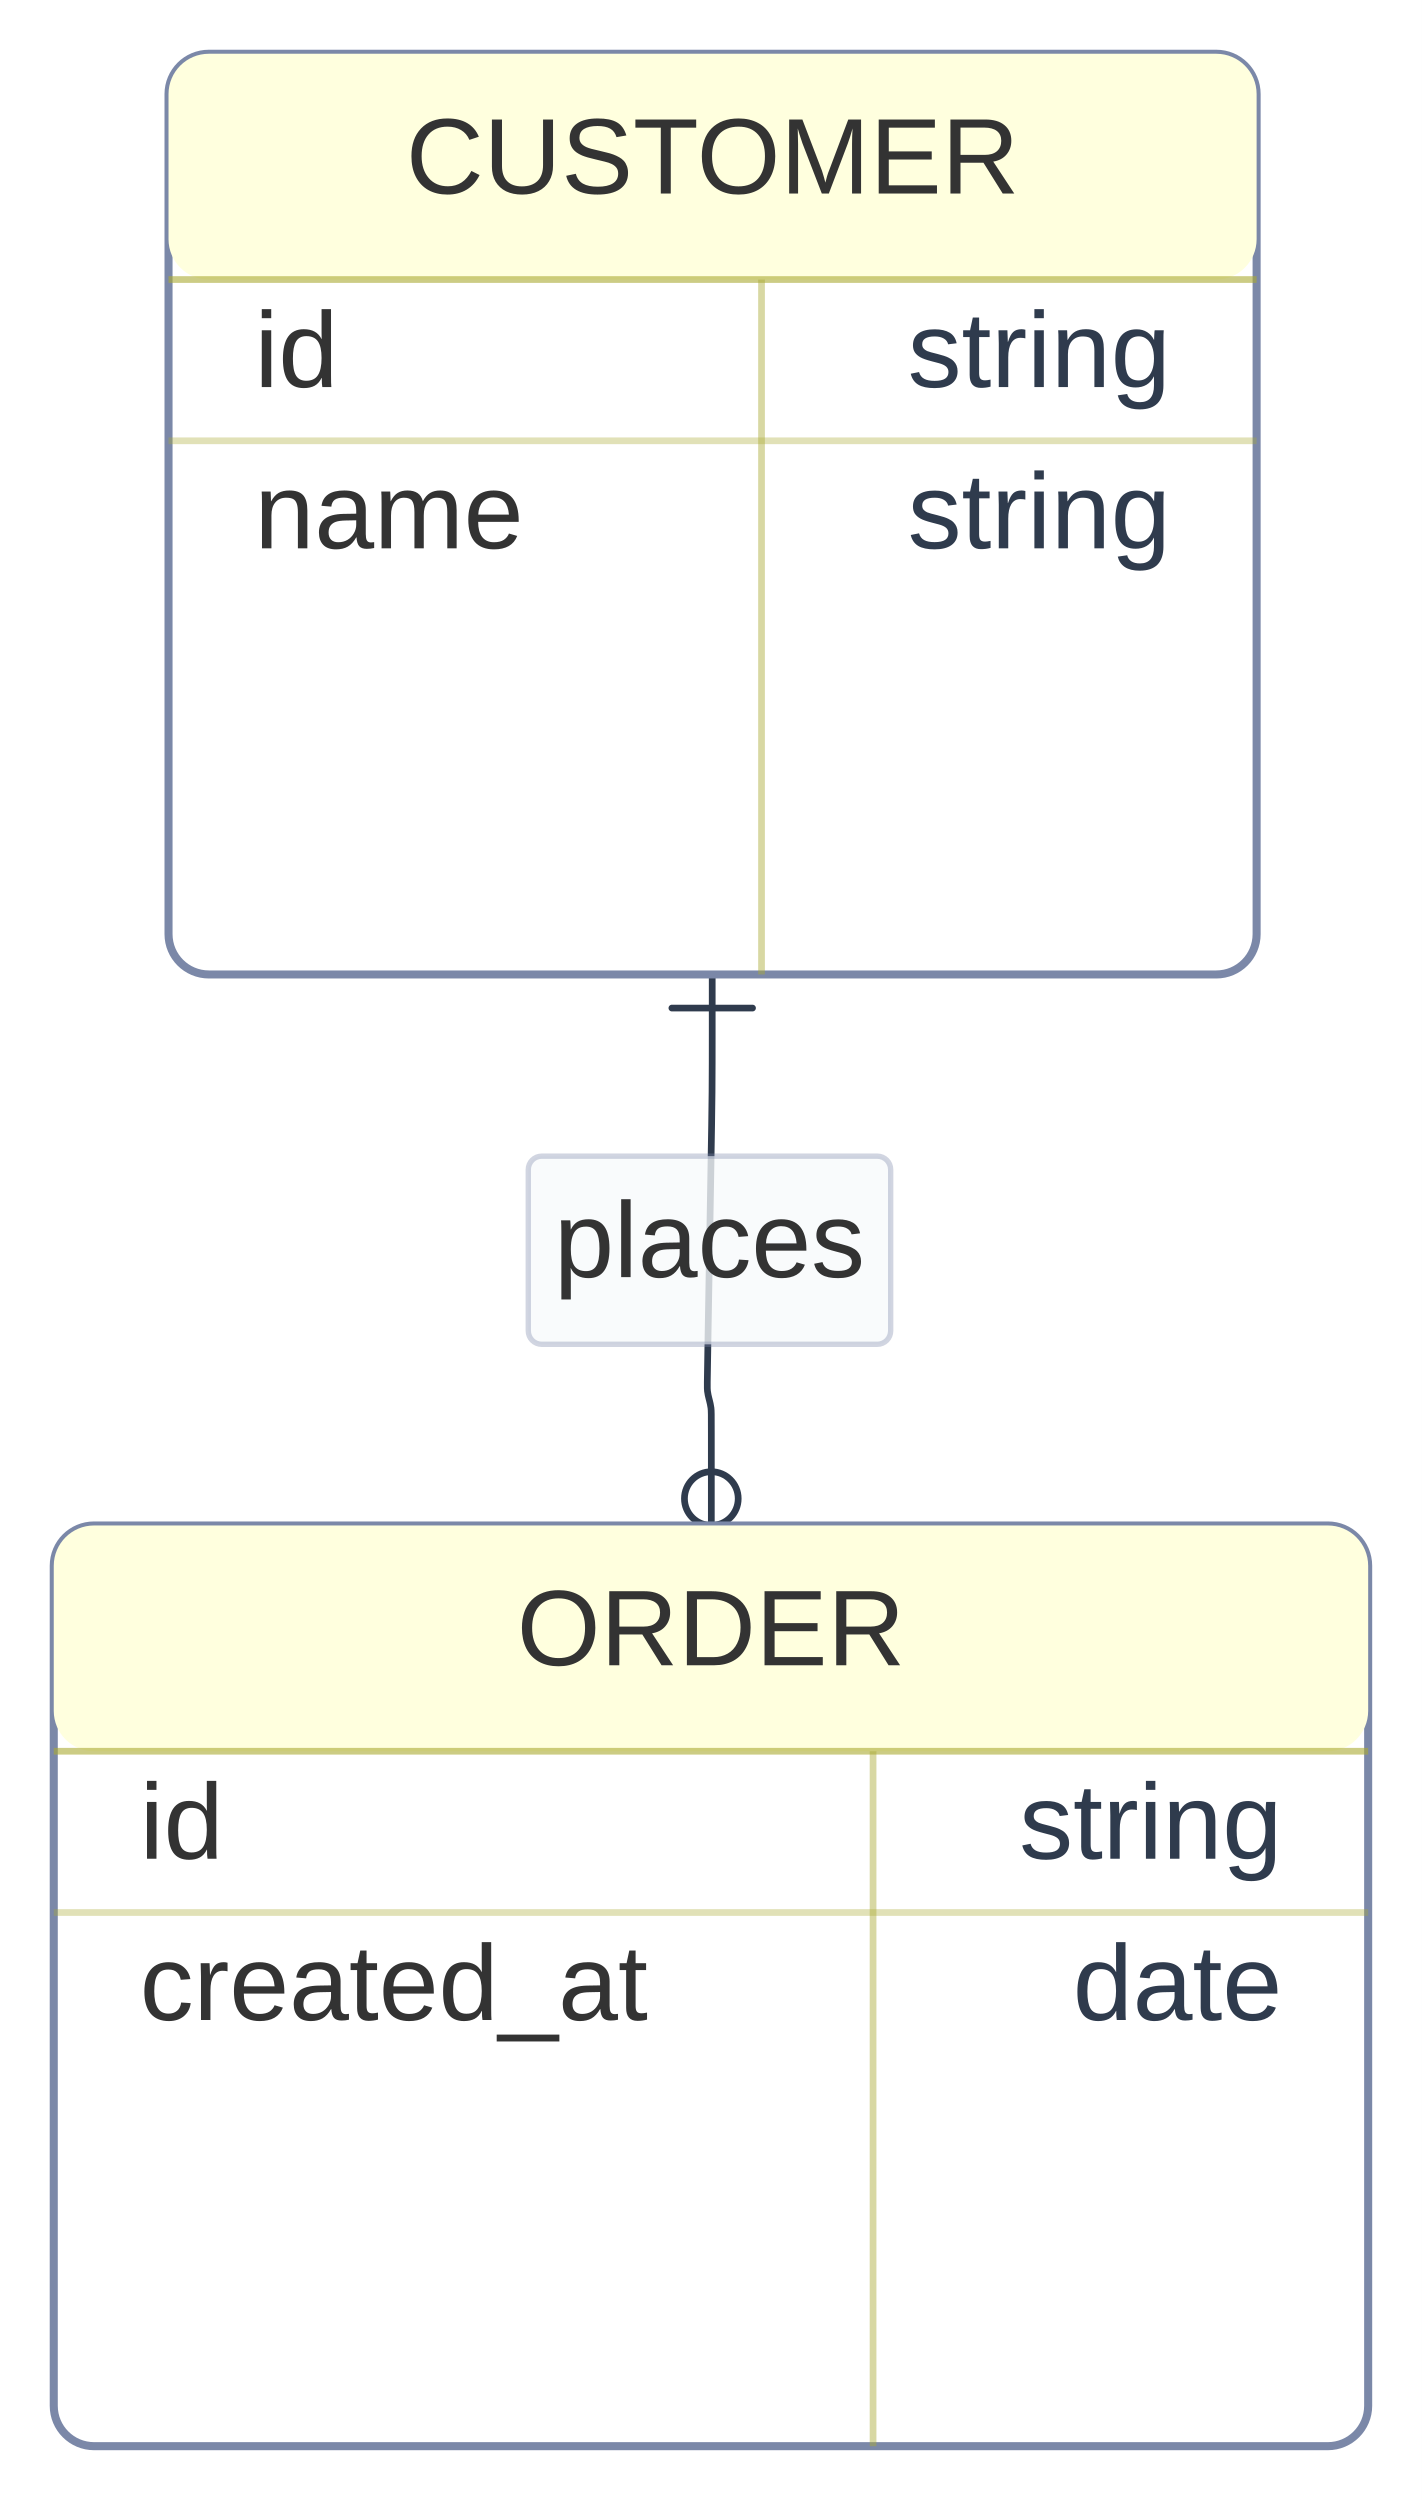
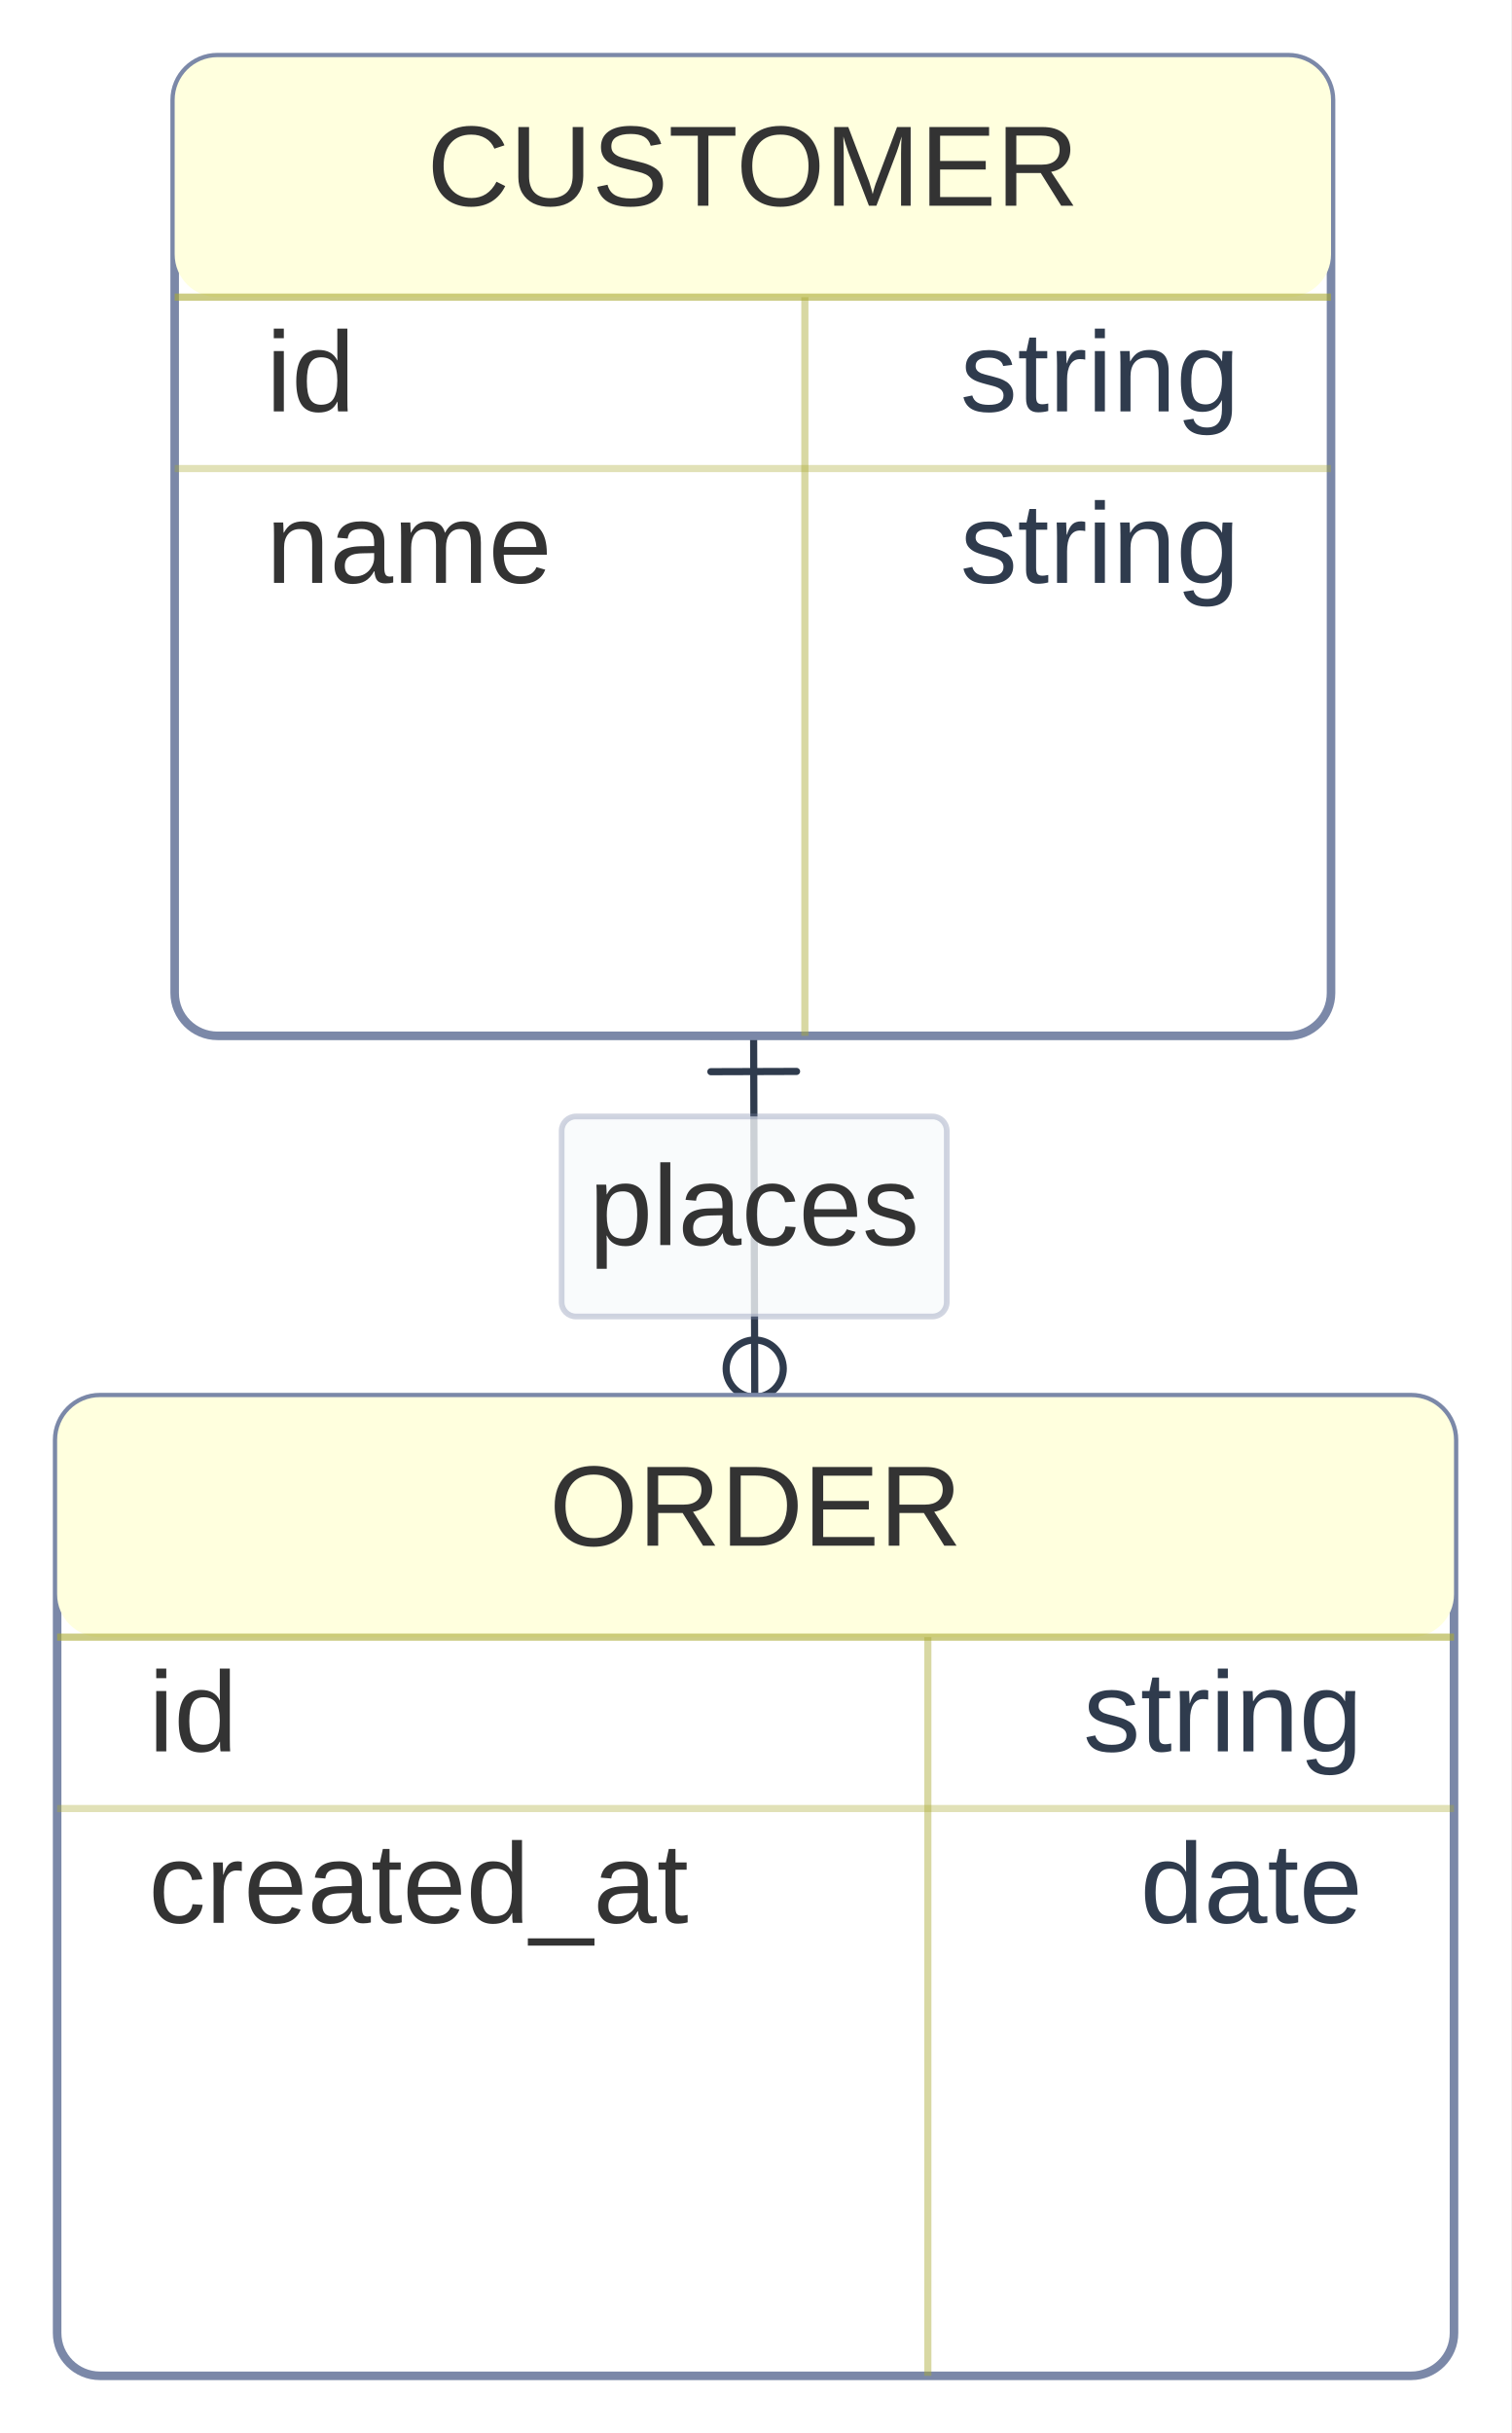
- <svg xmlns="http://www.w3.org/2000/svg" width="211.609" height="372.05" viewBox="0 0 211.609 372.05">
-   <rect x="0" y="0" width="211.609" height="372.05" fill="#FFFFFF" />
+ <svg xmlns="http://www.w3.org/2000/svg" width="211.609" height="340.625" viewBox="0 0 211.609 340.625">
+   <rect x="0" y="0" width="211.609" height="340.625" fill="#FFFFFF" />
  <defs>
    <marker id="arrow-0" viewBox="0 0 10 10" refX="5" refY="5" markerUnits="userSpaceOnUse" markerWidth="8" markerHeight="8" orient="auto">
      <path d="M 0 0 L 10 5 L 0 10 z" fill="#2F3B4D" stroke="#2F3B4D" stroke-width="1" stroke-dasharray="1,0" />
    </marker>
    <marker id="arrow-start-0" viewBox="0 0 10 10" refX="4.5" refY="5" markerUnits="userSpaceOnUse" markerWidth="8" markerHeight="8" orient="auto">
      <path d="M 0 5 L 10 10 L 10 0 z" fill="#2F3B4D" stroke="#2F3B4D" stroke-width="1" stroke-dasharray="1,0" />
    </marker>
  </defs>
-   <path d="M 105.991,145.025L 105.991,146.483C105.991,147.942,105.991,150.858,105.991,153.775C105.991,156.692,105.991,159.608,105.966,162.525C105.941,165.441,105.891,168.357,105.768,175.559C105.645,182.761,105.448,194.249,105.346,200.207C105.244,206.166,105.237,206.595,105.286,207.019C105.335,207.442,105.440,207.858,105.492,208.067C105.545,208.275,105.545,208.275,105.597,208.483C105.650,208.692,105.754,209.108,105.807,209.532C105.859,209.955,105.859,210.384,105.859,213.301C105.859,216.218,105.859,221.621,105.859,224.323L 105.859,227.025" fill="none" stroke="#2F3B4D" stroke-width="1" stroke-linecap="round" stroke-linejoin="round" />
-   <g transform="translate(105.99 145.02) rotate(90.00)">
+   <path d="M 105.534,145.025 L 105.695,195.600" fill="none" stroke="#2F3B4D" stroke-width="1" stroke-linecap="round" stroke-linejoin="round" />
+   <g transform="translate(105.53 145.02) rotate(89.82)">
    <path d="M 0 -6 L 0 6 M 5 -6 L 5 6" fill="none" stroke="#2F3B4D" stroke-width="1" stroke-linejoin="round" stroke-linecap="round" />
  </g>
-   <g transform="translate(105.86 227.02) rotate(90.00)">
+   <g transform="translate(105.70 195.60) rotate(89.82)">
    <g>
      <circle cx="-4" cy="0" r="4" fill="none" stroke="#2F3B4D" stroke-width="1" />
      <path d="M 4 0 L 12 -6 M 4 0 L 12 6" fill="none" stroke="#2F3B4D" stroke-width="1" stroke-linejoin="round" stroke-linecap="round" />
    </g>
  </g>
-   <rect x="78.62" y="172.06" width="53.93" height="28.00" rx="2" ry="2" fill="rgba(248,250,252, 0.92)" fill-opacity="0.85" stroke="#7B88A8" stroke-opacity="0.35" stroke-width="0.8" />
-   <text x="105.59" y="190.06" text-anchor="middle" font-family="'trebuchet ms', verdana, arial, sans-serif" font-size="16" fill="#333333">
-     <tspan x="105.59" dy="0.00">places</tspan>
+   <rect x="78.65" y="156.31" width="53.93" height="28.00" rx="2" ry="2" fill="rgba(248,250,252, 0.92)" fill-opacity="0.85" stroke="#7B88A8" stroke-opacity="0.35" stroke-width="0.8" />
+   <text x="105.61" y="174.31" text-anchor="middle" font-family="'trebuchet ms', verdana, arial, sans-serif" font-size="16" fill="#333333">
+     <tspan x="105.61" dy="0.00">places</tspan>
  </text>
-   <rect x="25.08" y="8.00" width="161.93" height="137.02" rx="6.00" ry="6.00" fill="#FFFFFF" stroke="#7B88A8" stroke-width="1.2" />
-   <rect x="25.08" y="8.00" width="161.93" height="33.60" rx="6.00" ry="6.00" fill="#FFFFDE" />
-   <text x="106.05" y="28.80" text-anchor="middle" font-family="'trebuchet ms', verdana, arial, sans-serif" font-size="16" fill="#333333">
-     <tspan x="106.05" dy="0.00">CUSTOMER</tspan>
+   <rect x="24.46" y="8.00" width="161.93" height="137.02" rx="6.00" ry="6.00" fill="#FFFFFF" stroke="#7B88A8" stroke-width="1.2" />
+   <rect x="24.46" y="8.00" width="161.93" height="33.60" rx="6.00" ry="6.00" fill="#FFFFDE" />
+   <text x="105.43" y="28.80" text-anchor="middle" font-family="'trebuchet ms', verdana, arial, sans-serif" font-size="16" fill="#333333">
+     <tspan x="105.43" dy="0.00">CUSTOMER</tspan>
  </text>
-   <line x1="25.08" y1="41.60" x2="187.01" y2="41.60" stroke="#AAAA33" stroke-width="1.0" stroke-opacity="0.6" />
-   <line x1="113.33" y1="41.60" x2="113.33" y2="145.02" stroke="#AAAA33" stroke-width="1.0" stroke-opacity="0.45" />
-   <text x="37.88" y="57.60" text-anchor="start" font-family="'trebuchet ms', verdana, arial, sans-serif" font-size="16" fill="#333333">
-     <tspan x="37.88" dy="0.00">id</tspan>
+   <line x1="24.46" y1="41.60" x2="186.39" y2="41.60" stroke="#AAAA33" stroke-width="1.0" stroke-opacity="0.6" />
+   <line x1="112.71" y1="41.60" x2="112.71" y2="145.02" stroke="#AAAA33" stroke-width="1.0" stroke-opacity="0.45" />
+   <text x="37.26" y="57.60" text-anchor="start" font-family="'trebuchet ms', verdana, arial, sans-serif" font-size="16" fill="#333333">
+     <tspan x="37.26" dy="0.00">id</tspan>
  </text>
-   <text x="174.21" y="57.60" text-anchor="end" font-family="'trebuchet ms', verdana, arial, sans-serif" font-size="16" fill="#2F3B4D">
-     <tspan x="174.21" dy="0.00">string</tspan>
+   <text x="173.59" y="57.60" text-anchor="end" font-family="'trebuchet ms', verdana, arial, sans-serif" font-size="16" fill="#2F3B4D">
+     <tspan x="173.59" dy="0.00">string</tspan>
  </text>
-   <line x1="25.08" y1="65.60" x2="187.01" y2="65.60" stroke="#AAAA33" stroke-width="1.0" stroke-opacity="0.35" />
-   <text x="37.88" y="81.60" text-anchor="start" font-family="'trebuchet ms', verdana, arial, sans-serif" font-size="16" fill="#333333">
-     <tspan x="37.88" dy="0.00">name</tspan>
+   <line x1="24.46" y1="65.60" x2="186.39" y2="65.60" stroke="#AAAA33" stroke-width="1.0" stroke-opacity="0.35" />
+   <text x="37.26" y="81.60" text-anchor="start" font-family="'trebuchet ms', verdana, arial, sans-serif" font-size="16" fill="#333333">
+     <tspan x="37.26" dy="0.00">name</tspan>
  </text>
-   <text x="174.21" y="81.60" text-anchor="end" font-family="'trebuchet ms', verdana, arial, sans-serif" font-size="16" fill="#2F3B4D">
-     <tspan x="174.21" dy="0.00">string</tspan>
+   <text x="173.59" y="81.60" text-anchor="end" font-family="'trebuchet ms', verdana, arial, sans-serif" font-size="16" fill="#2F3B4D">
+     <tspan x="173.59" dy="0.00">string</tspan>
  </text>
-   <rect x="8.00" y="227.02" width="195.61" height="137.02" rx="6.00" ry="6.00" fill="#FFFFFF" stroke="#7B88A8" stroke-width="1.2" />
-   <rect x="8.00" y="227.02" width="195.61" height="33.60" rx="6.00" ry="6.00" fill="#FFFFDE" />
-   <text x="105.80" y="247.82" text-anchor="middle" font-family="'trebuchet ms', verdana, arial, sans-serif" font-size="16" fill="#333333">
+   <rect x="8.00" y="195.60" width="195.61" height="137.02" rx="6.00" ry="6.00" fill="#FFFFFF" stroke="#7B88A8" stroke-width="1.2" />
+   <rect x="8.00" y="195.60" width="195.61" height="33.60" rx="6.00" ry="6.00" fill="#FFFFDE" />
+   <text x="105.80" y="216.40" text-anchor="middle" font-family="'trebuchet ms', verdana, arial, sans-serif" font-size="16" fill="#333333">
    <tspan x="105.80" dy="0.00">ORDER</tspan>
  </text>
-   <line x1="8.00" y1="260.62" x2="203.61" y2="260.62" stroke="#AAAA33" stroke-width="1.0" stroke-opacity="0.6" />
-   <line x1="129.93" y1="260.62" x2="129.93" y2="364.05" stroke="#AAAA33" stroke-width="1.0" stroke-opacity="0.45" />
-   <text x="20.80" y="276.62" text-anchor="start" font-family="'trebuchet ms', verdana, arial, sans-serif" font-size="16" fill="#333333">
+   <line x1="8.00" y1="229.20" x2="203.61" y2="229.20" stroke="#AAAA33" stroke-width="1.0" stroke-opacity="0.6" />
+   <line x1="129.93" y1="229.20" x2="129.93" y2="332.62" stroke="#AAAA33" stroke-width="1.0" stroke-opacity="0.45" />
+   <text x="20.80" y="245.20" text-anchor="start" font-family="'trebuchet ms', verdana, arial, sans-serif" font-size="16" fill="#333333">
    <tspan x="20.80" dy="0.00">id</tspan>
  </text>
-   <text x="190.81" y="276.62" text-anchor="end" font-family="'trebuchet ms', verdana, arial, sans-serif" font-size="16" fill="#2F3B4D">
+   <text x="190.81" y="245.20" text-anchor="end" font-family="'trebuchet ms', verdana, arial, sans-serif" font-size="16" fill="#2F3B4D">
    <tspan x="190.81" dy="0.00">string</tspan>
  </text>
-   <line x1="8.00" y1="284.62" x2="203.61" y2="284.62" stroke="#AAAA33" stroke-width="1.0" stroke-opacity="0.35" />
-   <text x="20.80" y="300.62" text-anchor="start" font-family="'trebuchet ms', verdana, arial, sans-serif" font-size="16" fill="#333333">
+   <line x1="8.00" y1="253.20" x2="203.61" y2="253.20" stroke="#AAAA33" stroke-width="1.0" stroke-opacity="0.35" />
+   <text x="20.80" y="269.20" text-anchor="start" font-family="'trebuchet ms', verdana, arial, sans-serif" font-size="16" fill="#333333">
    <tspan x="20.80" dy="0.00">created_at</tspan>
  </text>
-   <text x="190.81" y="300.62" text-anchor="end" font-family="'trebuchet ms', verdana, arial, sans-serif" font-size="16" fill="#2F3B4D">
+   <text x="190.81" y="269.20" text-anchor="end" font-family="'trebuchet ms', verdana, arial, sans-serif" font-size="16" fill="#2F3B4D">
    <tspan x="190.81" dy="0.00">date</tspan>
  </text>
</svg>
